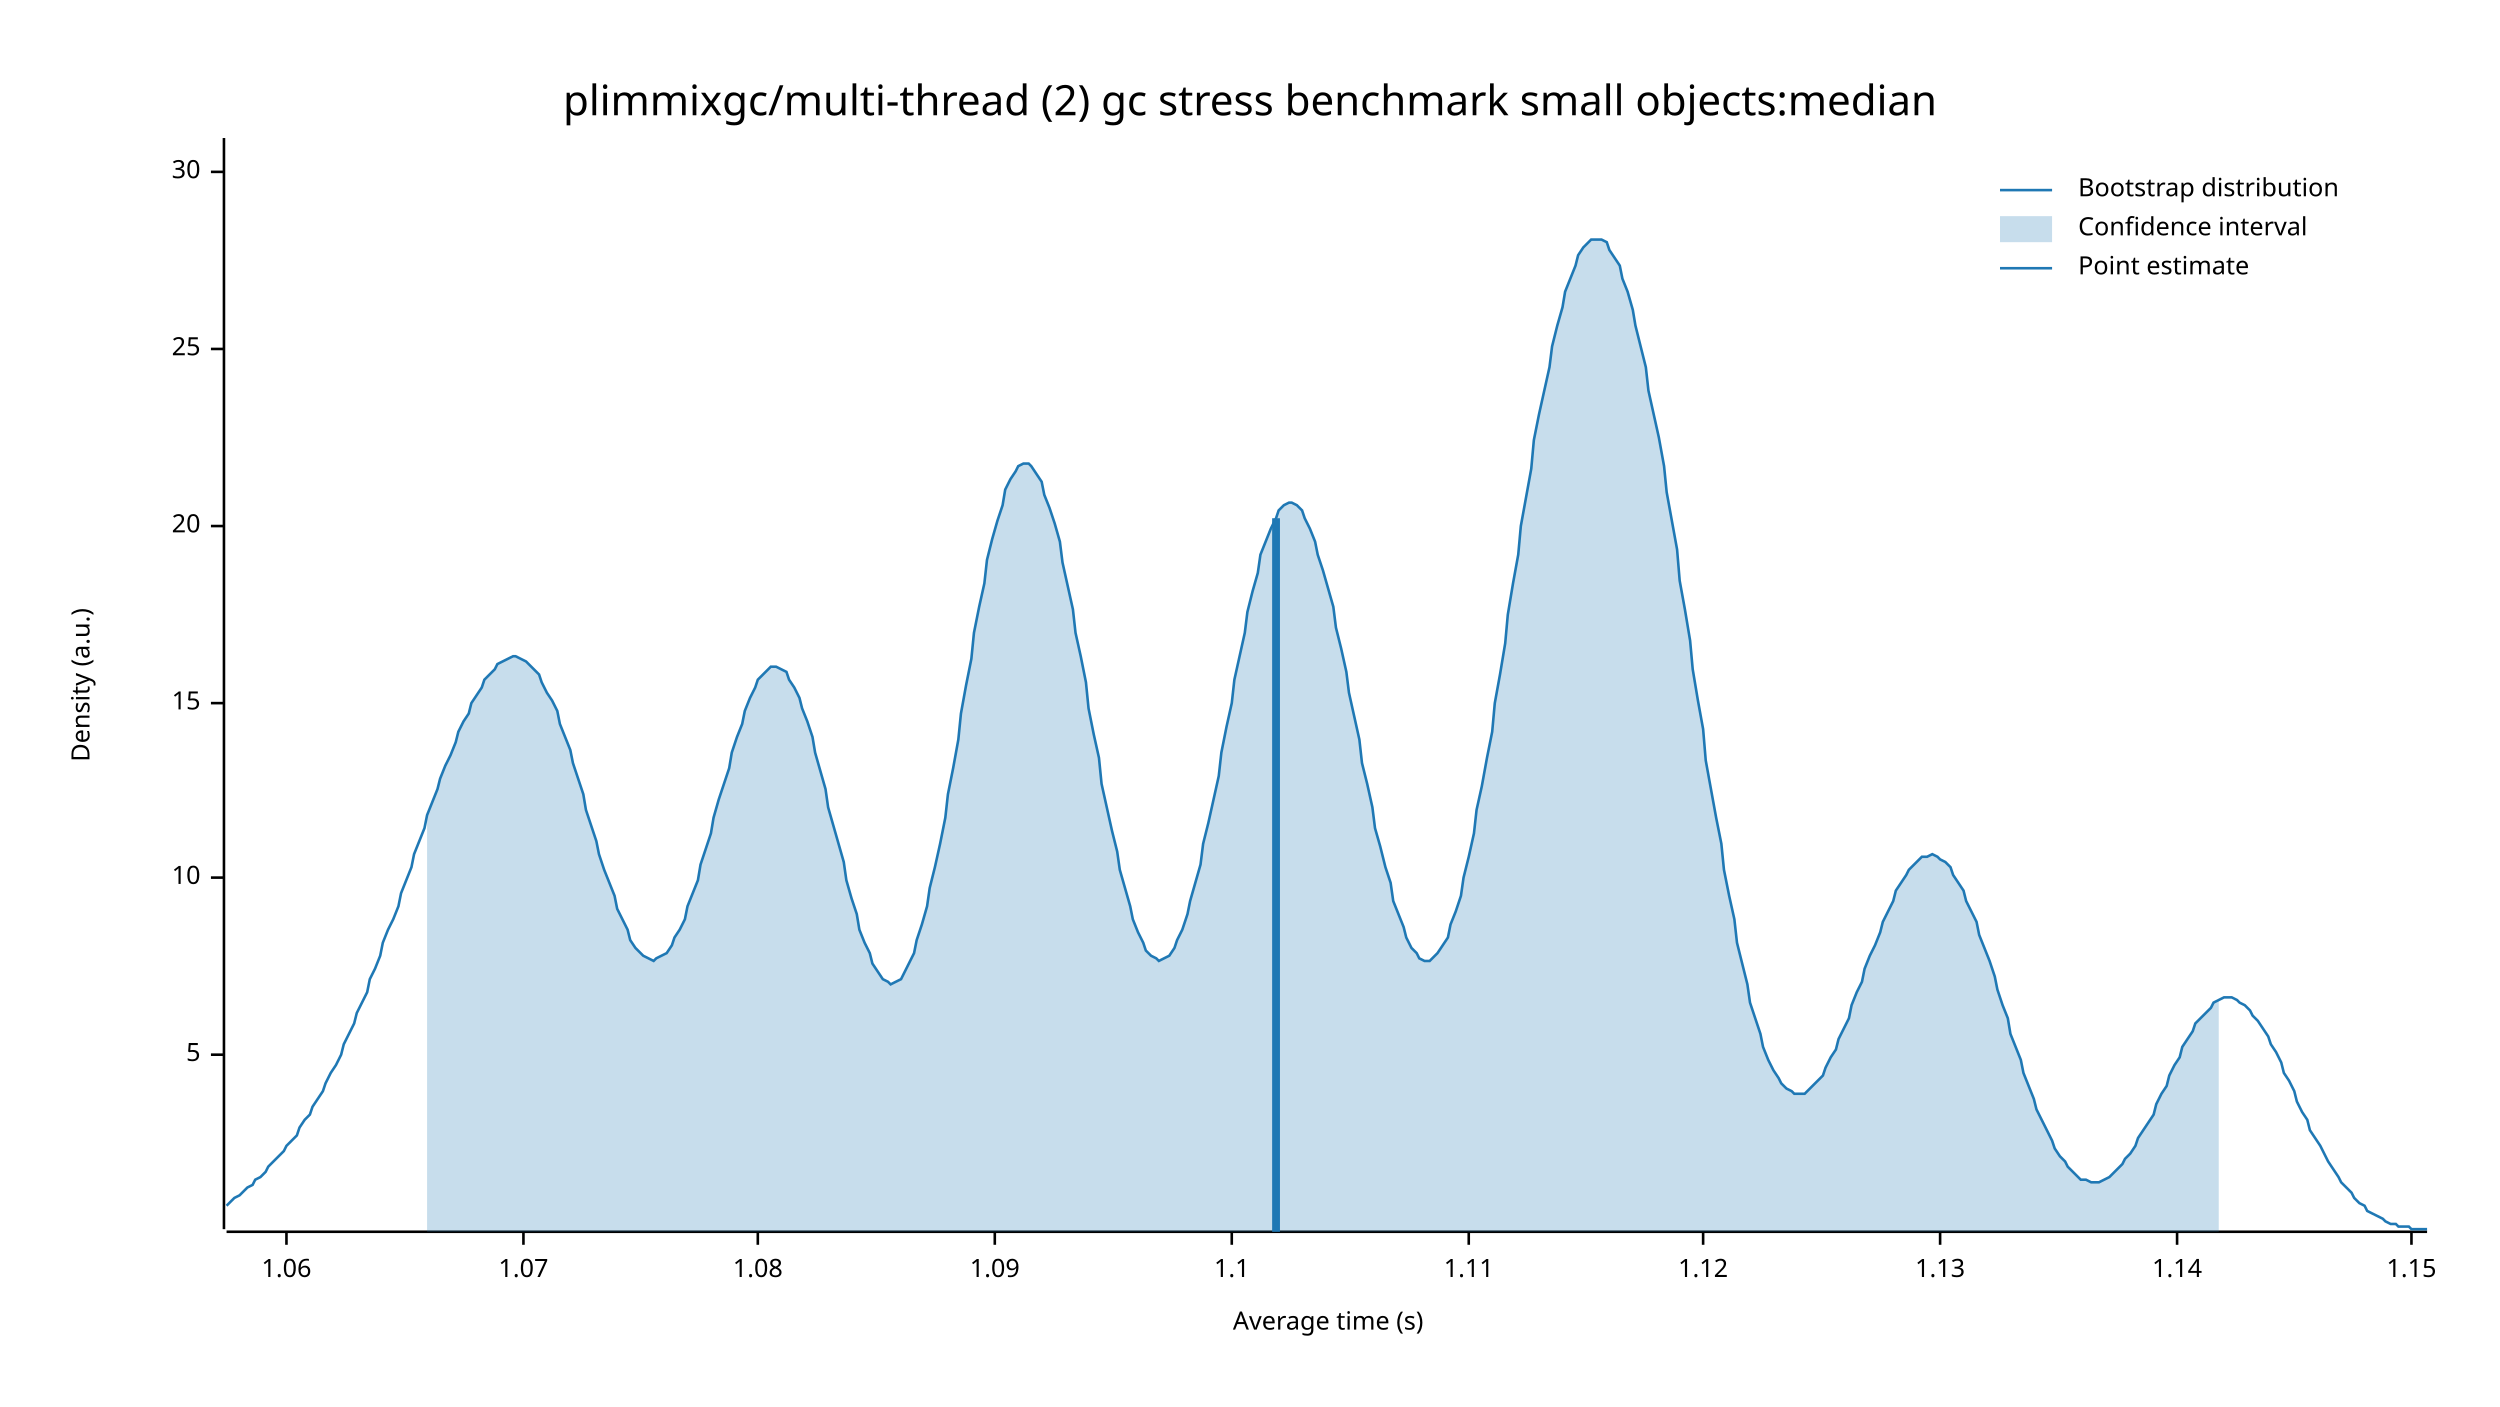
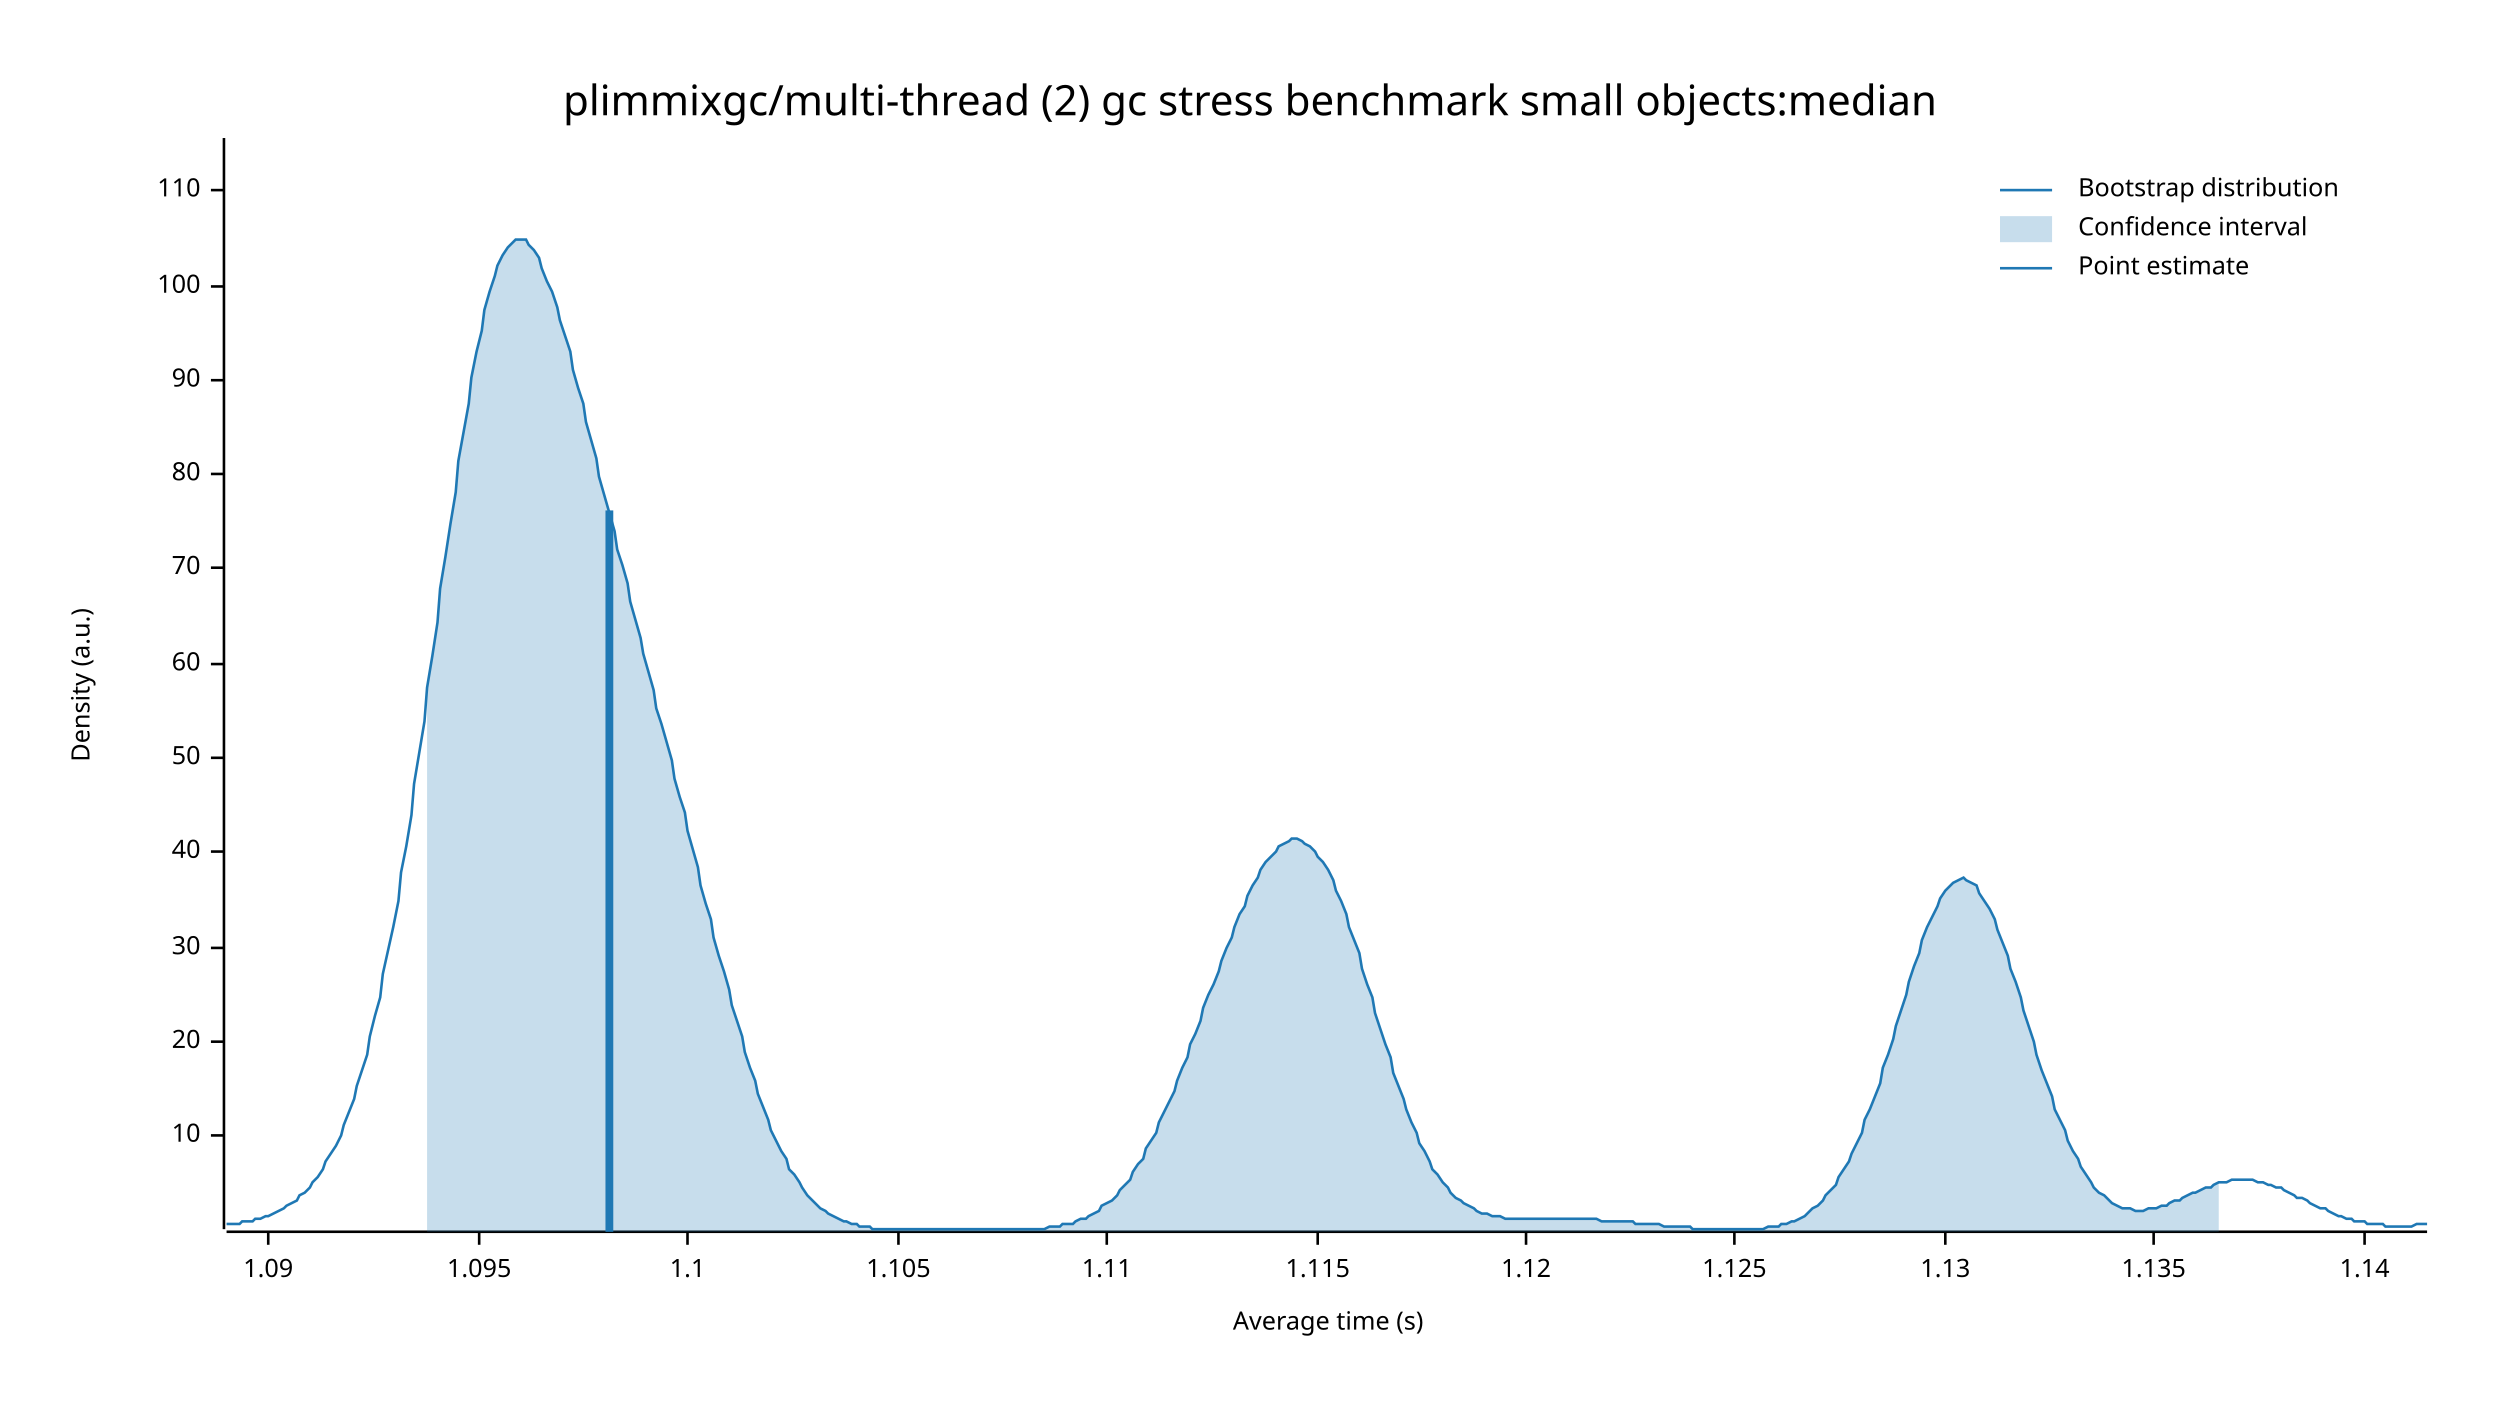
<svg xmlns="http://www.w3.org/2000/svg" width="960" height="540" viewBox="0 0 960 540">
  <text x="480" y="32" dy="0.76em" text-anchor="middle" font-family="sans-serif" font-size="16.129" opacity="1" fill="#000000">
plimmixgc/multi-thread (2) gc stress benchmark small objects:median
</text>
  <text x="27" y="263" dy="0.76em" text-anchor="middle" font-family="sans-serif" font-size="9.677" opacity="1" fill="#000000" transform="rotate(270, 27, 263)">
Density (a.u.)
</text>
  <text x="510" y="513" dy="-0.5ex" text-anchor="middle" font-family="sans-serif" font-size="9.677" opacity="1" fill="#000000">
Average time (s)
</text>
  <polyline fill="none" opacity="1" stroke="#000000" stroke-width="1" points="86,53 86,472 " />
-   <text x="77" y="405" dy="0.5ex" text-anchor="end" font-family="sans-serif" font-size="9.677" opacity="1" fill="#000000">
- 5
- </text>
-   <polyline fill="none" opacity="1" stroke="#000000" stroke-width="1" points="81,405 86,405 " />
-   <text x="77" y="337" dy="0.5ex" text-anchor="end" font-family="sans-serif" font-size="9.677" opacity="1" fill="#000000">
+   <text x="77" y="436" dy="0.5ex" text-anchor="end" font-family="sans-serif" font-size="9.677" opacity="1" fill="#000000">
10
</text>
-   <polyline fill="none" opacity="1" stroke="#000000" stroke-width="1" points="81,337 86,337 " />
-   <text x="77" y="270" dy="0.5ex" text-anchor="end" font-family="sans-serif" font-size="9.677" opacity="1" fill="#000000">
- 15
- </text>
-   <polyline fill="none" opacity="1" stroke="#000000" stroke-width="1" points="81,270 86,270 " />
-   <text x="77" y="202" dy="0.5ex" text-anchor="end" font-family="sans-serif" font-size="9.677" opacity="1" fill="#000000">
+   <polyline fill="none" opacity="1" stroke="#000000" stroke-width="1" points="81,436 86,436 " />
+   <text x="77" y="400" dy="0.5ex" text-anchor="end" font-family="sans-serif" font-size="9.677" opacity="1" fill="#000000">
20
</text>
-   <polyline fill="none" opacity="1" stroke="#000000" stroke-width="1" points="81,202 86,202 " />
-   <text x="77" y="134" dy="0.5ex" text-anchor="end" font-family="sans-serif" font-size="9.677" opacity="1" fill="#000000">
- 25
- </text>
-   <polyline fill="none" opacity="1" stroke="#000000" stroke-width="1" points="81,134 86,134 " />
-   <text x="77" y="66" dy="0.5ex" text-anchor="end" font-family="sans-serif" font-size="9.677" opacity="1" fill="#000000">
+   <polyline fill="none" opacity="1" stroke="#000000" stroke-width="1" points="81,400 86,400 " />
+   <text x="77" y="364" dy="0.5ex" text-anchor="end" font-family="sans-serif" font-size="9.677" opacity="1" fill="#000000">
30
</text>
-   <polyline fill="none" opacity="1" stroke="#000000" stroke-width="1" points="81,66 86,66 " />
+   <polyline fill="none" opacity="1" stroke="#000000" stroke-width="1" points="81,364 86,364 " />
+   <text x="77" y="327" dy="0.5ex" text-anchor="end" font-family="sans-serif" font-size="9.677" opacity="1" fill="#000000">
+ 40
+ </text>
+   <polyline fill="none" opacity="1" stroke="#000000" stroke-width="1" points="81,327 86,327 " />
+   <text x="77" y="291" dy="0.5ex" text-anchor="end" font-family="sans-serif" font-size="9.677" opacity="1" fill="#000000">
+ 50
+ </text>
+   <polyline fill="none" opacity="1" stroke="#000000" stroke-width="1" points="81,291 86,291 " />
+   <text x="77" y="255" dy="0.5ex" text-anchor="end" font-family="sans-serif" font-size="9.677" opacity="1" fill="#000000">
+ 60
+ </text>
+   <polyline fill="none" opacity="1" stroke="#000000" stroke-width="1" points="81,255 86,255 " />
+   <text x="77" y="218" dy="0.5ex" text-anchor="end" font-family="sans-serif" font-size="9.677" opacity="1" fill="#000000">
+ 70
+ </text>
+   <polyline fill="none" opacity="1" stroke="#000000" stroke-width="1" points="81,218 86,218 " />
+   <text x="77" y="182" dy="0.5ex" text-anchor="end" font-family="sans-serif" font-size="9.677" opacity="1" fill="#000000">
+ 80
+ </text>
+   <polyline fill="none" opacity="1" stroke="#000000" stroke-width="1" points="81,182 86,182 " />
+   <text x="77" y="146" dy="0.5ex" text-anchor="end" font-family="sans-serif" font-size="9.677" opacity="1" fill="#000000">
+ 90
+ </text>
+   <polyline fill="none" opacity="1" stroke="#000000" stroke-width="1" points="81,146 86,146 " />
+   <text x="77" y="110" dy="0.5ex" text-anchor="end" font-family="sans-serif" font-size="9.677" opacity="1" fill="#000000">
+ 100
+ </text>
+   <polyline fill="none" opacity="1" stroke="#000000" stroke-width="1" points="81,110 86,110 " />
+   <text x="77" y="73" dy="0.5ex" text-anchor="end" font-family="sans-serif" font-size="9.677" opacity="1" fill="#000000">
+ 110
+ </text>
+   <polyline fill="none" opacity="1" stroke="#000000" stroke-width="1" points="81,73 86,73 " />
  <polyline fill="none" opacity="1" stroke="#000000" stroke-width="1" points="87,473 932,473 " />
-   <text x="110" y="483" dy="0.76em" text-anchor="middle" font-family="sans-serif" font-size="9.677" opacity="1" fill="#000000">
- 1.06
- </text>
-   <polyline fill="none" opacity="1" stroke="#000000" stroke-width="1" points="110,473 110,478 " />
-   <text x="201" y="483" dy="0.76em" text-anchor="middle" font-family="sans-serif" font-size="9.677" opacity="1" fill="#000000">
- 1.07
- </text>
-   <polyline fill="none" opacity="1" stroke="#000000" stroke-width="1" points="201,473 201,478 " />
-   <text x="291" y="483" dy="0.76em" text-anchor="middle" font-family="sans-serif" font-size="9.677" opacity="1" fill="#000000">
- 1.08
- </text>
-   <polyline fill="none" opacity="1" stroke="#000000" stroke-width="1" points="291,473 291,478 " />
-   <text x="382" y="483" dy="0.76em" text-anchor="middle" font-family="sans-serif" font-size="9.677" opacity="1" fill="#000000">
+   <text x="103" y="483" dy="0.76em" text-anchor="middle" font-family="sans-serif" font-size="9.677" opacity="1" fill="#000000">
1.09
</text>
-   <polyline fill="none" opacity="1" stroke="#000000" stroke-width="1" points="382,473 382,478 " />
-   <text x="473" y="483" dy="0.76em" text-anchor="middle" font-family="sans-serif" font-size="9.677" opacity="1" fill="#000000">
+   <polyline fill="none" opacity="1" stroke="#000000" stroke-width="1" points="103,473 103,478 " />
+   <text x="184" y="483" dy="0.76em" text-anchor="middle" font-family="sans-serif" font-size="9.677" opacity="1" fill="#000000">
+ 1.095
+ </text>
+   <polyline fill="none" opacity="1" stroke="#000000" stroke-width="1" points="184,473 184,478 " />
+   <text x="264" y="483" dy="0.76em" text-anchor="middle" font-family="sans-serif" font-size="9.677" opacity="1" fill="#000000">
1.1
</text>
-   <polyline fill="none" opacity="1" stroke="#000000" stroke-width="1" points="473,473 473,478 " />
-   <text x="564" y="483" dy="0.76em" text-anchor="middle" font-family="sans-serif" font-size="9.677" opacity="1" fill="#000000">
+   <polyline fill="none" opacity="1" stroke="#000000" stroke-width="1" points="264,473 264,478 " />
+   <text x="345" y="483" dy="0.76em" text-anchor="middle" font-family="sans-serif" font-size="9.677" opacity="1" fill="#000000">
+ 1.105
+ </text>
+   <polyline fill="none" opacity="1" stroke="#000000" stroke-width="1" points="345,473 345,478 " />
+   <text x="425" y="483" dy="0.76em" text-anchor="middle" font-family="sans-serif" font-size="9.677" opacity="1" fill="#000000">
1.11
</text>
-   <polyline fill="none" opacity="1" stroke="#000000" stroke-width="1" points="564,473 564,478 " />
-   <text x="654" y="483" dy="0.76em" text-anchor="middle" font-family="sans-serif" font-size="9.677" opacity="1" fill="#000000">
+   <polyline fill="none" opacity="1" stroke="#000000" stroke-width="1" points="425,473 425,478 " />
+   <text x="506" y="483" dy="0.76em" text-anchor="middle" font-family="sans-serif" font-size="9.677" opacity="1" fill="#000000">
+ 1.115
+ </text>
+   <polyline fill="none" opacity="1" stroke="#000000" stroke-width="1" points="506,473 506,478 " />
+   <text x="586" y="483" dy="0.76em" text-anchor="middle" font-family="sans-serif" font-size="9.677" opacity="1" fill="#000000">
1.12
</text>
-   <polyline fill="none" opacity="1" stroke="#000000" stroke-width="1" points="654,473 654,478 " />
-   <text x="745" y="483" dy="0.76em" text-anchor="middle" font-family="sans-serif" font-size="9.677" opacity="1" fill="#000000">
+   <polyline fill="none" opacity="1" stroke="#000000" stroke-width="1" points="586,473 586,478 " />
+   <text x="666" y="483" dy="0.76em" text-anchor="middle" font-family="sans-serif" font-size="9.677" opacity="1" fill="#000000">
+ 1.125
+ </text>
+   <polyline fill="none" opacity="1" stroke="#000000" stroke-width="1" points="666,473 666,478 " />
+   <text x="747" y="483" dy="0.76em" text-anchor="middle" font-family="sans-serif" font-size="9.677" opacity="1" fill="#000000">
1.13
</text>
-   <polyline fill="none" opacity="1" stroke="#000000" stroke-width="1" points="745,473 745,478 " />
-   <text x="836" y="483" dy="0.76em" text-anchor="middle" font-family="sans-serif" font-size="9.677" opacity="1" fill="#000000">
+   <polyline fill="none" opacity="1" stroke="#000000" stroke-width="1" points="747,473 747,478 " />
+   <text x="827" y="483" dy="0.76em" text-anchor="middle" font-family="sans-serif" font-size="9.677" opacity="1" fill="#000000">
+ 1.135
+ </text>
+   <polyline fill="none" opacity="1" stroke="#000000" stroke-width="1" points="827,473 827,478 " />
+   <text x="908" y="483" dy="0.76em" text-anchor="middle" font-family="sans-serif" font-size="9.677" opacity="1" fill="#000000">
1.14
</text>
-   <polyline fill="none" opacity="1" stroke="#000000" stroke-width="1" points="836,473 836,478 " />
-   <text x="926" y="483" dy="0.76em" text-anchor="middle" font-family="sans-serif" font-size="9.677" opacity="1" fill="#000000">
- 1.15
- </text>
-   <polyline fill="none" opacity="1" stroke="#000000" stroke-width="1" points="926,473 926,478 " />
-   <polyline fill="none" opacity="1" stroke="#1F78B4" stroke-width="1" points="87,463 88,462 90,460 92,459 93,458 95,456 97,455 98,453 100,452 102,450 103,448 105,446 107,444 109,442 110,440 112,438 114,436 115,433 117,430 119,428 120,425 122,422 124,419 125,416 127,412 129,409 131,405 132,401 134,397 136,393 137,389 139,385 141,381 142,376 144,372 146,367 147,362 149,357 151,353 153,348 154,343 156,338 158,333 159,328 161,323 163,318 164,313 166,308 168,303 169,299 171,294 173,290 175,285 176,281 178,277 180,274 181,270 183,267 185,264 186,261 188,259 190,257 191,255 193,254 195,253 197,252 198,252 200,253 202,254 203,255 205,257 207,259 208,262 210,266 212,269 214,273 215,278 217,283 219,288 220,293 222,299 224,305 225,311 227,317 229,323 230,328 232,334 234,339 236,344 237,349 239,353 241,357 242,361 244,364 246,366 247,367 249,368 251,369 252,368 254,367 256,366 258,363 259,360 261,357 263,353 264,348 266,343 268,338 269,332 271,326 273,320 274,314 276,307 278,301 280,295 281,289 283,283 285,278 286,273 288,268 290,264 291,261 293,259 295,257 296,256 298,256 300,257 302,258 303,261 305,264 307,268 308,272 310,277 312,283 313,289 315,296 317,303 318,310 320,317 322,324 324,331 325,338 327,345 329,351 330,357 332,362 334,366 335,370 337,373 339,376 341,377 342,378 344,377 346,376 347,374 349,370 351,366 352,361 354,355 356,348 357,341 359,333 361,324 363,314 364,305 366,295 368,284 369,274 371,263 373,253 374,243 376,233 378,224 379,215 381,207 383,200 385,194 386,188 388,184 390,181 391,179 393,178 395,178 396,179 398,182 400,185 401,190 403,195 405,201 407,208 408,216 410,225 412,234 413,243 415,252 417,262 418,272 420,282 422,291 423,301 425,310 427,319 429,327 430,334 432,341 434,348 435,353 437,358 439,362 440,365 442,367 444,368 445,369 447,368 449,367 451,364 452,361 454,357 456,351 457,346 459,339 461,332 462,324 464,316 466,307 468,298 469,289 471,279 473,270 474,261 476,252 478,243 479,235 481,227 483,220 484,213 486,208 488,203 490,199 491,196 493,194 495,193 496,193 498,194 500,196 501,199 503,203 505,208 506,213 508,219 510,226 512,233 513,241 515,249 517,258 518,266 520,275 522,284 523,293 525,301 527,310 528,318 530,325 532,333 534,339 535,346 537,351 539,356 540,360 542,364 544,366 545,368 547,369 549,369 550,368 552,366 554,363 556,360 557,355 559,350 561,344 562,337 564,329 566,320 567,311 569,302 571,291 573,281 574,270 576,259 578,247 579,236 581,224 583,213 584,202 586,191 588,180 589,169 591,159 593,150 595,141 596,133 598,125 600,118 601,112 603,107 605,102 606,98 608,95 610,93 611,92 613,92 615,92 617,93 618,96 620,99 622,102 623,107 625,112 627,119 628,125 630,133 632,141 633,150 635,159 637,168 639,179 640,189 642,200 644,211 645,223 647,234 649,246 650,257 652,269 654,280 655,292 657,303 659,314 661,324 662,334 664,344 666,353 667,362 669,370 671,378 672,385 674,391 676,397 677,402 679,407 681,411 683,414 684,416 686,418 688,419 689,420 691,420 693,420 694,419 696,417 698,415 700,413 701,410 703,406 705,403 706,399 708,395 710,391 711,386 713,381 715,377 716,372 718,367 720,363 722,358 723,354 725,350 727,346 728,342 730,339 732,336 733,334 735,332 737,330 738,329 740,329 742,328 744,329 745,330 747,331 749,333 750,336 752,339 754,342 755,346 757,350 759,354 760,359 762,364 764,369 766,375 767,380 769,386 771,391 772,397 774,402 776,407 777,412 779,417 781,422 782,426 784,430 786,434 788,438 789,441 791,444 793,446 794,448 796,450 798,452 799,453 801,453 803,454 804,454 806,454 808,453 810,452 811,451 813,449 815,447 816,445 818,443 820,440 821,437 823,434 825,431 827,428 828,424 830,420 832,417 833,413 835,409 837,406 838,402 840,399 842,396 843,393 845,391 847,389 849,387 850,385 852,384 854,383 855,383 857,383 859,384 860,385 862,386 864,388 865,390 867,392 869,395 871,398 872,401 874,404 876,408 877,412 879,415 881,419 882,423 884,427 886,430 887,434 889,437 891,440 893,444 894,446 896,449 898,452 899,454 901,456 903,458 904,460 906,462 908,463 909,465 911,466 913,467 915,468 916,469 918,470 920,470 921,471 923,471 925,471 926,472 928,472 930,472 932,472 " />
-   <polygon opacity="0.25" fill="#1F78B4" points="164,313 166,308 168,303 169,299 171,294 173,290 175,285 176,281 178,277 180,274 181,270 183,267 185,264 186,261 188,259 190,257 191,255 193,254 195,253 197,252 198,252 200,253 202,254 203,255 205,257 207,259 208,262 210,266 212,269 214,273 215,278 217,283 219,288 220,293 222,299 224,305 225,311 227,317 229,323 230,328 232,334 234,339 236,344 237,349 239,353 241,357 242,361 244,364 246,366 247,367 249,368 251,369 252,368 254,367 256,366 258,363 259,360 261,357 263,353 264,348 266,343 268,338 269,332 271,326 273,320 274,314 276,307 278,301 280,295 281,289 283,283 285,278 286,273 288,268 290,264 291,261 293,259 295,257 296,256 298,256 300,257 302,258 303,261 305,264 307,268 308,272 310,277 312,283 313,289 315,296 317,303 318,310 320,317 322,324 324,331 325,338 327,345 329,351 330,357 332,362 334,366 335,370 337,373 339,376 341,377 342,378 344,377 346,376 347,374 349,370 351,366 352,361 354,355 356,348 357,341 359,333 361,324 363,314 364,305 366,295 368,284 369,274 371,263 373,253 374,243 376,233 378,224 379,215 381,207 383,200 385,194 386,188 388,184 390,181 391,179 393,178 395,178 396,179 398,182 400,185 401,190 403,195 405,201 407,208 408,216 410,225 412,234 413,243 415,252 417,262 418,272 420,282 422,291 423,301 425,310 427,319 429,327 430,334 432,341 434,348 435,353 437,358 439,362 440,365 442,367 444,368 445,369 447,368 449,367 451,364 452,361 454,357 456,351 457,346 459,339 461,332 462,324 464,316 466,307 468,298 469,289 471,279 473,270 474,261 476,252 478,243 479,235 481,227 483,220 484,213 486,208 488,203 490,199 491,196 493,194 495,193 496,193 498,194 500,196 501,199 503,203 505,208 506,213 508,219 510,226 512,233 513,241 515,249 517,258 518,266 520,275 522,284 523,293 525,301 527,310 528,318 530,325 532,333 534,339 535,346 537,351 539,356 540,360 542,364 544,366 545,368 547,369 549,369 550,368 552,366 554,363 556,360 557,355 559,350 561,344 562,337 564,329 566,320 567,311 569,302 571,291 573,281 574,270 576,259 578,247 579,236 581,224 583,213 584,202 586,191 588,180 589,169 591,159 593,150 595,141 596,133 598,125 600,118 601,112 603,107 605,102 606,98 608,95 610,93 611,92 613,92 615,92 617,93 618,96 620,99 622,102 623,107 625,112 627,119 628,125 630,133 632,141 633,150 635,159 637,168 639,179 640,189 642,200 644,211 645,223 647,234 649,246 650,257 652,269 654,280 655,292 657,303 659,314 661,324 662,334 664,344 666,353 667,362 669,370 671,378 672,385 674,391 676,397 677,402 679,407 681,411 683,414 684,416 686,418 688,419 689,420 691,420 693,420 694,419 696,417 698,415 700,413 701,410 703,406 705,403 706,399 708,395 710,391 711,386 713,381 715,377 716,372 718,367 720,363 722,358 723,354 725,350 727,346 728,342 730,339 732,336 733,334 735,332 737,330 738,329 740,329 742,328 744,329 745,330 747,331 749,333 750,336 752,339 754,342 755,346 757,350 759,354 760,359 762,364 764,369 766,375 767,380 769,386 771,391 772,397 774,402 776,407 777,412 779,417 781,422 782,426 784,430 786,434 788,438 789,441 791,444 793,446 794,448 796,450 798,452 799,453 801,453 803,454 804,454 806,454 808,453 810,452 811,451 813,449 815,447 816,445 818,443 820,440 821,437 823,434 825,431 827,428 828,424 830,420 832,417 833,413 835,409 837,406 838,402 840,399 842,396 843,393 845,391 847,389 849,387 850,385 852,384 852,473 164,473 " />
-   <polyline fill="none" opacity="1" stroke="#1F78B4" stroke-width="3" points="490,473 490,199 " />
+   <polyline fill="none" opacity="1" stroke="#000000" stroke-width="1" points="908,473 908,478 " />
+   <polyline fill="none" opacity="1" stroke="#1F78B4" stroke-width="1" points="87,470 88,470 90,470 92,470 93,469 95,469 97,469 98,468 100,468 102,467 103,467 105,466 107,465 109,464 110,463 112,462 114,461 115,459 117,458 119,456 120,454 122,452 124,449 125,446 127,443 129,440 131,436 132,432 134,427 136,422 137,417 139,411 141,405 142,398 144,390 146,383 147,374 149,365 151,356 153,346 154,335 156,325 158,313 159,301 161,289 163,277 164,264 166,252 168,239 169,226 171,214 173,201 175,189 176,177 178,166 180,155 181,145 183,135 185,127 186,119 188,112 190,106 191,102 193,98 195,95 197,93 198,92 200,92 202,92 203,94 205,96 207,99 208,103 210,108 212,112 214,118 215,123 217,129 219,135 220,142 222,149 224,155 225,162 227,169 229,176 230,183 232,190 234,197 236,204 237,211 239,217 241,224 242,231 244,238 246,245 247,251 249,258 251,265 252,272 254,278 256,285 258,292 259,299 261,306 263,312 264,319 266,326 268,333 269,340 271,347 273,353 274,360 276,367 278,373 280,380 281,386 283,392 285,398 286,404 288,410 290,415 291,420 293,425 295,430 296,434 298,438 300,442 302,445 303,449 305,451 307,454 308,456 310,459 312,461 313,462 315,464 317,465 318,466 320,467 322,468 324,469 325,469 327,470 329,470 330,471 332,471 334,471 335,472 337,472 339,472 341,472 342,472 344,472 346,472 347,472 349,472 351,472 352,472 354,472 356,472 357,472 359,472 361,472 363,472 364,472 366,472 368,472 369,472 371,472 373,472 374,472 376,472 378,472 379,472 381,472 383,472 385,472 386,472 388,472 390,472 391,472 393,472 395,472 396,472 398,472 400,472 401,472 403,471 405,471 407,471 408,470 410,470 412,470 413,469 415,468 417,468 418,467 420,466 422,465 423,463 425,462 427,461 429,459 430,457 432,455 434,453 435,450 437,447 439,445 440,441 442,438 444,435 445,431 447,427 449,423 451,419 452,415 454,410 456,406 457,401 459,397 461,392 462,387 464,382 466,378 468,373 469,369 471,364 473,360 474,356 476,351 478,348 479,344 481,340 483,337 484,334 486,331 488,329 490,327 491,325 493,324 495,323 496,322 498,322 500,323 501,324 503,325 505,327 506,329 508,331 510,334 512,338 513,342 515,346 517,351 518,356 520,361 522,366 523,372 525,378 527,383 528,389 530,395 532,401 534,406 535,412 537,417 539,422 540,426 542,431 544,435 545,439 547,442 549,446 550,449 552,451 554,454 556,456 557,458 559,460 561,461 562,462 564,463 566,464 567,465 569,466 571,466 573,467 574,467 576,467 578,468 579,468 581,468 583,468 584,468 586,468 588,468 589,468 591,468 593,468 595,468 596,468 598,468 600,468 601,468 603,468 605,468 606,468 608,468 610,468 611,468 613,468 615,469 617,469 618,469 620,469 622,469 623,469 625,469 627,469 628,470 630,470 632,470 633,470 635,470 637,470 639,471 640,471 642,471 644,471 645,471 647,471 649,471 650,472 652,472 654,472 655,472 657,472 659,472 661,472 662,472 664,472 666,472 667,472 669,472 671,472 672,472 674,472 676,472 677,472 679,471 681,471 683,471 684,470 686,470 688,469 689,469 691,468 693,467 694,466 696,464 698,463 700,461 701,459 703,457 705,455 706,452 708,449 710,446 711,443 713,439 715,435 716,430 718,426 720,421 722,416 723,410 725,405 727,399 728,394 730,388 732,382 733,377 735,371 737,366 738,361 740,356 742,352 744,348 745,345 747,342 749,340 750,339 752,338 754,337 755,338 757,339 759,340 760,343 762,346 764,349 766,353 767,357 769,362 771,367 772,372 774,377 776,383 777,388 779,394 781,400 782,405 784,411 786,416 788,421 789,426 791,430 793,434 794,438 796,442 798,445 799,448 801,451 803,454 804,456 806,458 808,459 810,461 811,462 813,463 815,464 816,464 818,464 820,465 821,465 823,465 825,464 827,464 828,464 830,463 832,463 833,462 835,461 837,461 838,460 840,459 842,458 843,458 845,457 847,456 849,456 850,455 852,454 854,454 855,454 857,453 859,453 860,453 862,453 864,453 865,453 867,454 869,454 871,455 872,455 874,456 876,456 877,457 879,458 881,459 882,460 884,460 886,461 887,462 889,463 891,464 893,464 894,465 896,466 898,467 899,467 901,468 903,468 904,469 906,469 908,469 909,470 911,470 913,470 915,470 916,471 918,471 920,471 921,471 923,471 925,471 926,471 928,470 930,470 932,470 " />
+   <polygon opacity="0.25" fill="#1F78B4" points="164,264 166,252 168,239 169,226 171,214 173,201 175,189 176,177 178,166 180,155 181,145 183,135 185,127 186,119 188,112 190,106 191,102 193,98 195,95 197,93 198,92 200,92 202,92 203,94 205,96 207,99 208,103 210,108 212,112 214,118 215,123 217,129 219,135 220,142 222,149 224,155 225,162 227,169 229,176 230,183 232,190 234,197 236,204 237,211 239,217 241,224 242,231 244,238 246,245 247,251 249,258 251,265 252,272 254,278 256,285 258,292 259,299 261,306 263,312 264,319 266,326 268,333 269,340 271,347 273,353 274,360 276,367 278,373 280,380 281,386 283,392 285,398 286,404 288,410 290,415 291,420 293,425 295,430 296,434 298,438 300,442 302,445 303,449 305,451 307,454 308,456 310,459 312,461 313,462 315,464 317,465 318,466 320,467 322,468 324,469 325,469 327,470 329,470 330,471 332,471 334,471 335,472 337,472 339,472 341,472 342,472 344,472 346,472 347,472 349,472 351,472 352,472 354,472 356,472 357,472 359,472 361,472 363,472 364,472 366,472 368,472 369,472 371,472 373,472 374,472 376,472 378,472 379,472 381,472 383,472 385,472 386,472 388,472 390,472 391,472 393,472 395,472 396,472 398,472 400,472 401,472 403,471 405,471 407,471 408,470 410,470 412,470 413,469 415,468 417,468 418,467 420,466 422,465 423,463 425,462 427,461 429,459 430,457 432,455 434,453 435,450 437,447 439,445 440,441 442,438 444,435 445,431 447,427 449,423 451,419 452,415 454,410 456,406 457,401 459,397 461,392 462,387 464,382 466,378 468,373 469,369 471,364 473,360 474,356 476,351 478,348 479,344 481,340 483,337 484,334 486,331 488,329 490,327 491,325 493,324 495,323 496,322 498,322 500,323 501,324 503,325 505,327 506,329 508,331 510,334 512,338 513,342 515,346 517,351 518,356 520,361 522,366 523,372 525,378 527,383 528,389 530,395 532,401 534,406 535,412 537,417 539,422 540,426 542,431 544,435 545,439 547,442 549,446 550,449 552,451 554,454 556,456 557,458 559,460 561,461 562,462 564,463 566,464 567,465 569,466 571,466 573,467 574,467 576,467 578,468 579,468 581,468 583,468 584,468 586,468 588,468 589,468 591,468 593,468 595,468 596,468 598,468 600,468 601,468 603,468 605,468 606,468 608,468 610,468 611,468 613,468 615,469 617,469 618,469 620,469 622,469 623,469 625,469 627,469 628,470 630,470 632,470 633,470 635,470 637,470 639,471 640,471 642,471 644,471 645,471 647,471 649,471 650,472 652,472 654,472 655,472 657,472 659,472 661,472 662,472 664,472 666,472 667,472 669,472 671,472 672,472 674,472 676,472 677,472 679,471 681,471 683,471 684,470 686,470 688,469 689,469 691,468 693,467 694,466 696,464 698,463 700,461 701,459 703,457 705,455 706,452 708,449 710,446 711,443 713,439 715,435 716,430 718,426 720,421 722,416 723,410 725,405 727,399 728,394 730,388 732,382 733,377 735,371 737,366 738,361 740,356 742,352 744,348 745,345 747,342 749,340 750,339 752,338 754,337 755,338 757,339 759,340 760,343 762,346 764,349 766,353 767,357 769,362 771,367 772,372 774,377 776,383 777,388 779,394 781,400 782,405 784,411 786,416 788,421 789,426 791,430 793,434 794,438 796,442 798,445 799,448 801,451 803,454 804,456 806,458 808,459 810,461 811,462 813,463 815,464 816,464 818,464 820,465 821,465 823,465 825,464 827,464 828,464 830,463 832,463 833,462 835,461 837,461 838,460 840,459 842,458 843,458 845,457 847,456 849,456 850,455 852,454 852,473 164,473 " />
+   <polyline fill="none" opacity="1" stroke="#1F78B4" stroke-width="3" points="234,473 234,196 " />
  <text x="798" y="68" dy="0.76em" text-anchor="start" font-family="sans-serif" font-size="9.677" opacity="1" fill="#000000">
Bootstrap distribution
</text>
  <text x="798" y="83" dy="0.76em" text-anchor="start" font-family="sans-serif" font-size="9.677" opacity="1" fill="#000000">
Confidence interval
</text>
  <text x="798" y="98" dy="0.76em" text-anchor="start" font-family="sans-serif" font-size="9.677" opacity="1" fill="#000000">
Point estimate
</text>
  <polyline fill="none" opacity="1" stroke="#1F78B4" stroke-width="1" points="768,73 788,73 " />
  <rect x="768" y="83" width="20" height="10" opacity="0.25" fill="#1F78B4" stroke="none" />
  <polyline fill="none" opacity="1" stroke="#1F78B4" stroke-width="1" points="768,103 788,103 " />
</svg>
